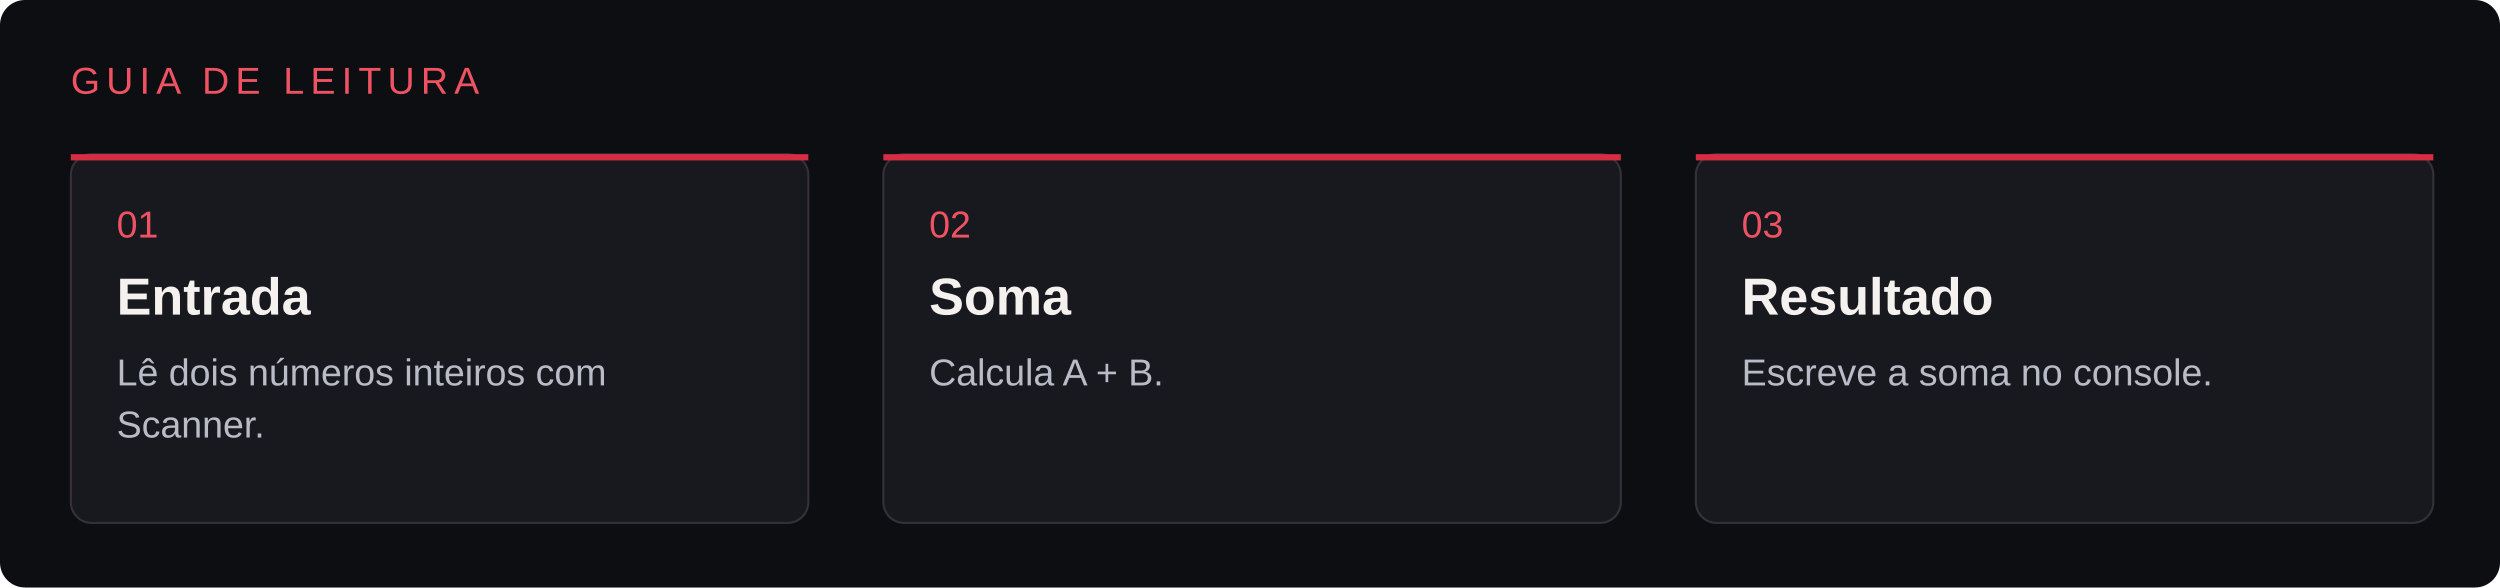
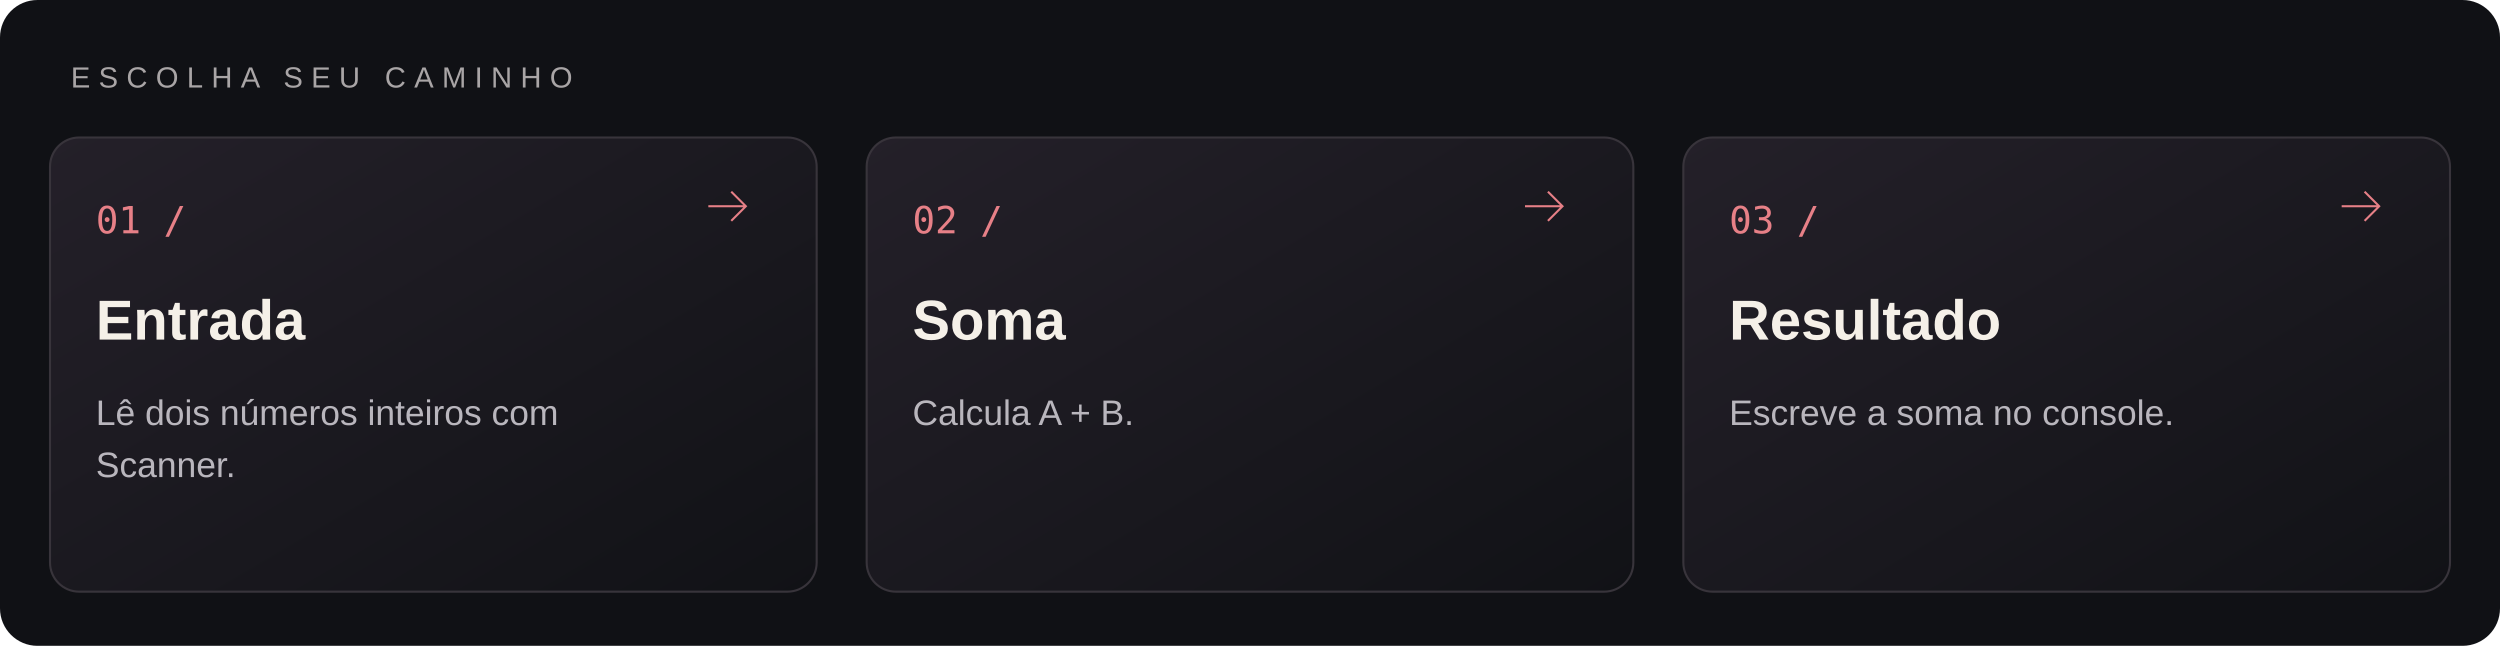
- <svg xmlns="http://www.w3.org/2000/svg" width="1200" height="282" viewBox="0 0 1200 282" role="img">
-   <rect width="1200" height="282" rx="12" fill="#0d0e12" />
-   <text x="34" y="45" font-family="Arial" font-size="18" letter-spacing="3" fill="#ef5262">GUIA DE LEITURA</text>
-   <rect x="34" y="74" width="354" height="177" rx="10" fill="#17191f" stroke="#363039" />
-   <rect x="34" y="74" width="354" height="3" fill="#d72d42" />
-   <text x="56" y="114" fill="#ef5262" font-family="Arial" font-size="18">01</text>
-   <text x="56" y="151" fill="#f5f1ee" font-family="Arial" font-weight="700" font-size="25">Entrada</text>
-   <text x="56" y="185" fill="#b9bcc7" font-family="Arial" font-size="18">Lê dois números inteiros com</text>
-   <text x="56" y="210" fill="#b9bcc7" font-family="Arial" font-size="18">Scanner.</text>
-   <rect x="424" y="74" width="354" height="177" rx="10" fill="#17191f" stroke="#363039" />
-   <rect x="424" y="74" width="354" height="3" fill="#d72d42" />
-   <text x="446" y="114" fill="#ef5262" font-family="Arial" font-size="18">02</text>
-   <text x="446" y="151" fill="#f5f1ee" font-family="Arial" font-weight="700" font-size="25">Soma</text>
-   <text x="446" y="185" fill="#b9bcc7" font-family="Arial" font-size="18">Calcula A + B.</text>
-   <rect x="814" y="74" width="354" height="177" rx="10" fill="#17191f" stroke="#363039" />
-   <rect x="814" y="74" width="354" height="3" fill="#d72d42" />
-   <text x="836" y="114" fill="#ef5262" font-family="Arial" font-size="18">03</text>
-   <text x="836" y="151" fill="#f5f1ee" font-family="Arial" font-weight="700" font-size="25">Resultado</text>
-   <text x="836" y="185" fill="#b9bcc7" font-family="Arial" font-size="18">Escreve a soma no console.</text>
+ <svg xmlns="http://www.w3.org/2000/svg" width="1200" height="310" viewBox="0 0 1200 310">
+   <defs>
+     <linearGradient id="g" x2="1" y2="1">
+       <stop stop-color="#242029" />
+       <stop offset="1" stop-color="#111216" />
+     </linearGradient>
+   </defs>
+   <rect width="1200" height="310" rx="18" fill="#101115" />
+   <text x="34" y="42" fill="#a9a5a6" font-family="Arial" font-size="14" letter-spacing="4">ESCOLHA SEU CAMINHO</text>
+   <rect x="24" y="66" width="368" height="218" rx="14" fill="url(#g)" stroke="#38343b" />
+   <text x="46" y="112" fill="#e78087" font-family="monospace" font-size="18">01 /</text>
+   <path d="M340 99h18m-7-7 7 7-7 7" fill="none" stroke="#e78087" />
+   <text x="46" y="163" fill="#f5f0e8" font-family="Arial" font-size="27" font-weight="600">Entrada</text>
+   <text x="46" y="204" fill="#b9b6bd" font-family="Arial" font-size="17">Lê dois números inteiros com</text>
+   <text x="46" y="229" fill="#b9b6bd" font-family="Arial" font-size="17">Scanner.</text>
+   <rect x="416" y="66" width="368" height="218" rx="14" fill="url(#g)" stroke="#38343b" />
+   <text x="438" y="112" fill="#e78087" font-family="monospace" font-size="18">02 /</text>
+   <path d="M732 99h18m-7-7 7 7-7 7" fill="none" stroke="#e78087" />
+   <text x="438" y="163" fill="#f5f0e8" font-family="Arial" font-size="27" font-weight="600">Soma</text>
+   <text x="438" y="204" fill="#b9b6bd" font-family="Arial" font-size="17">Calcula A + B.</text>
+   <rect x="808" y="66" width="368" height="218" rx="14" fill="url(#g)" stroke="#38343b" />
+   <text x="830" y="112" fill="#e78087" font-family="monospace" font-size="18">03 /</text>
+   <path d="M1124 99h18m-7-7 7 7-7 7" fill="none" stroke="#e78087" />
+   <text x="830" y="163" fill="#f5f0e8" font-family="Arial" font-size="27" font-weight="600">Resultado</text>
+   <text x="830" y="204" fill="#b9b6bd" font-family="Arial" font-size="17">Escreve a soma no console.</text>
</svg>
